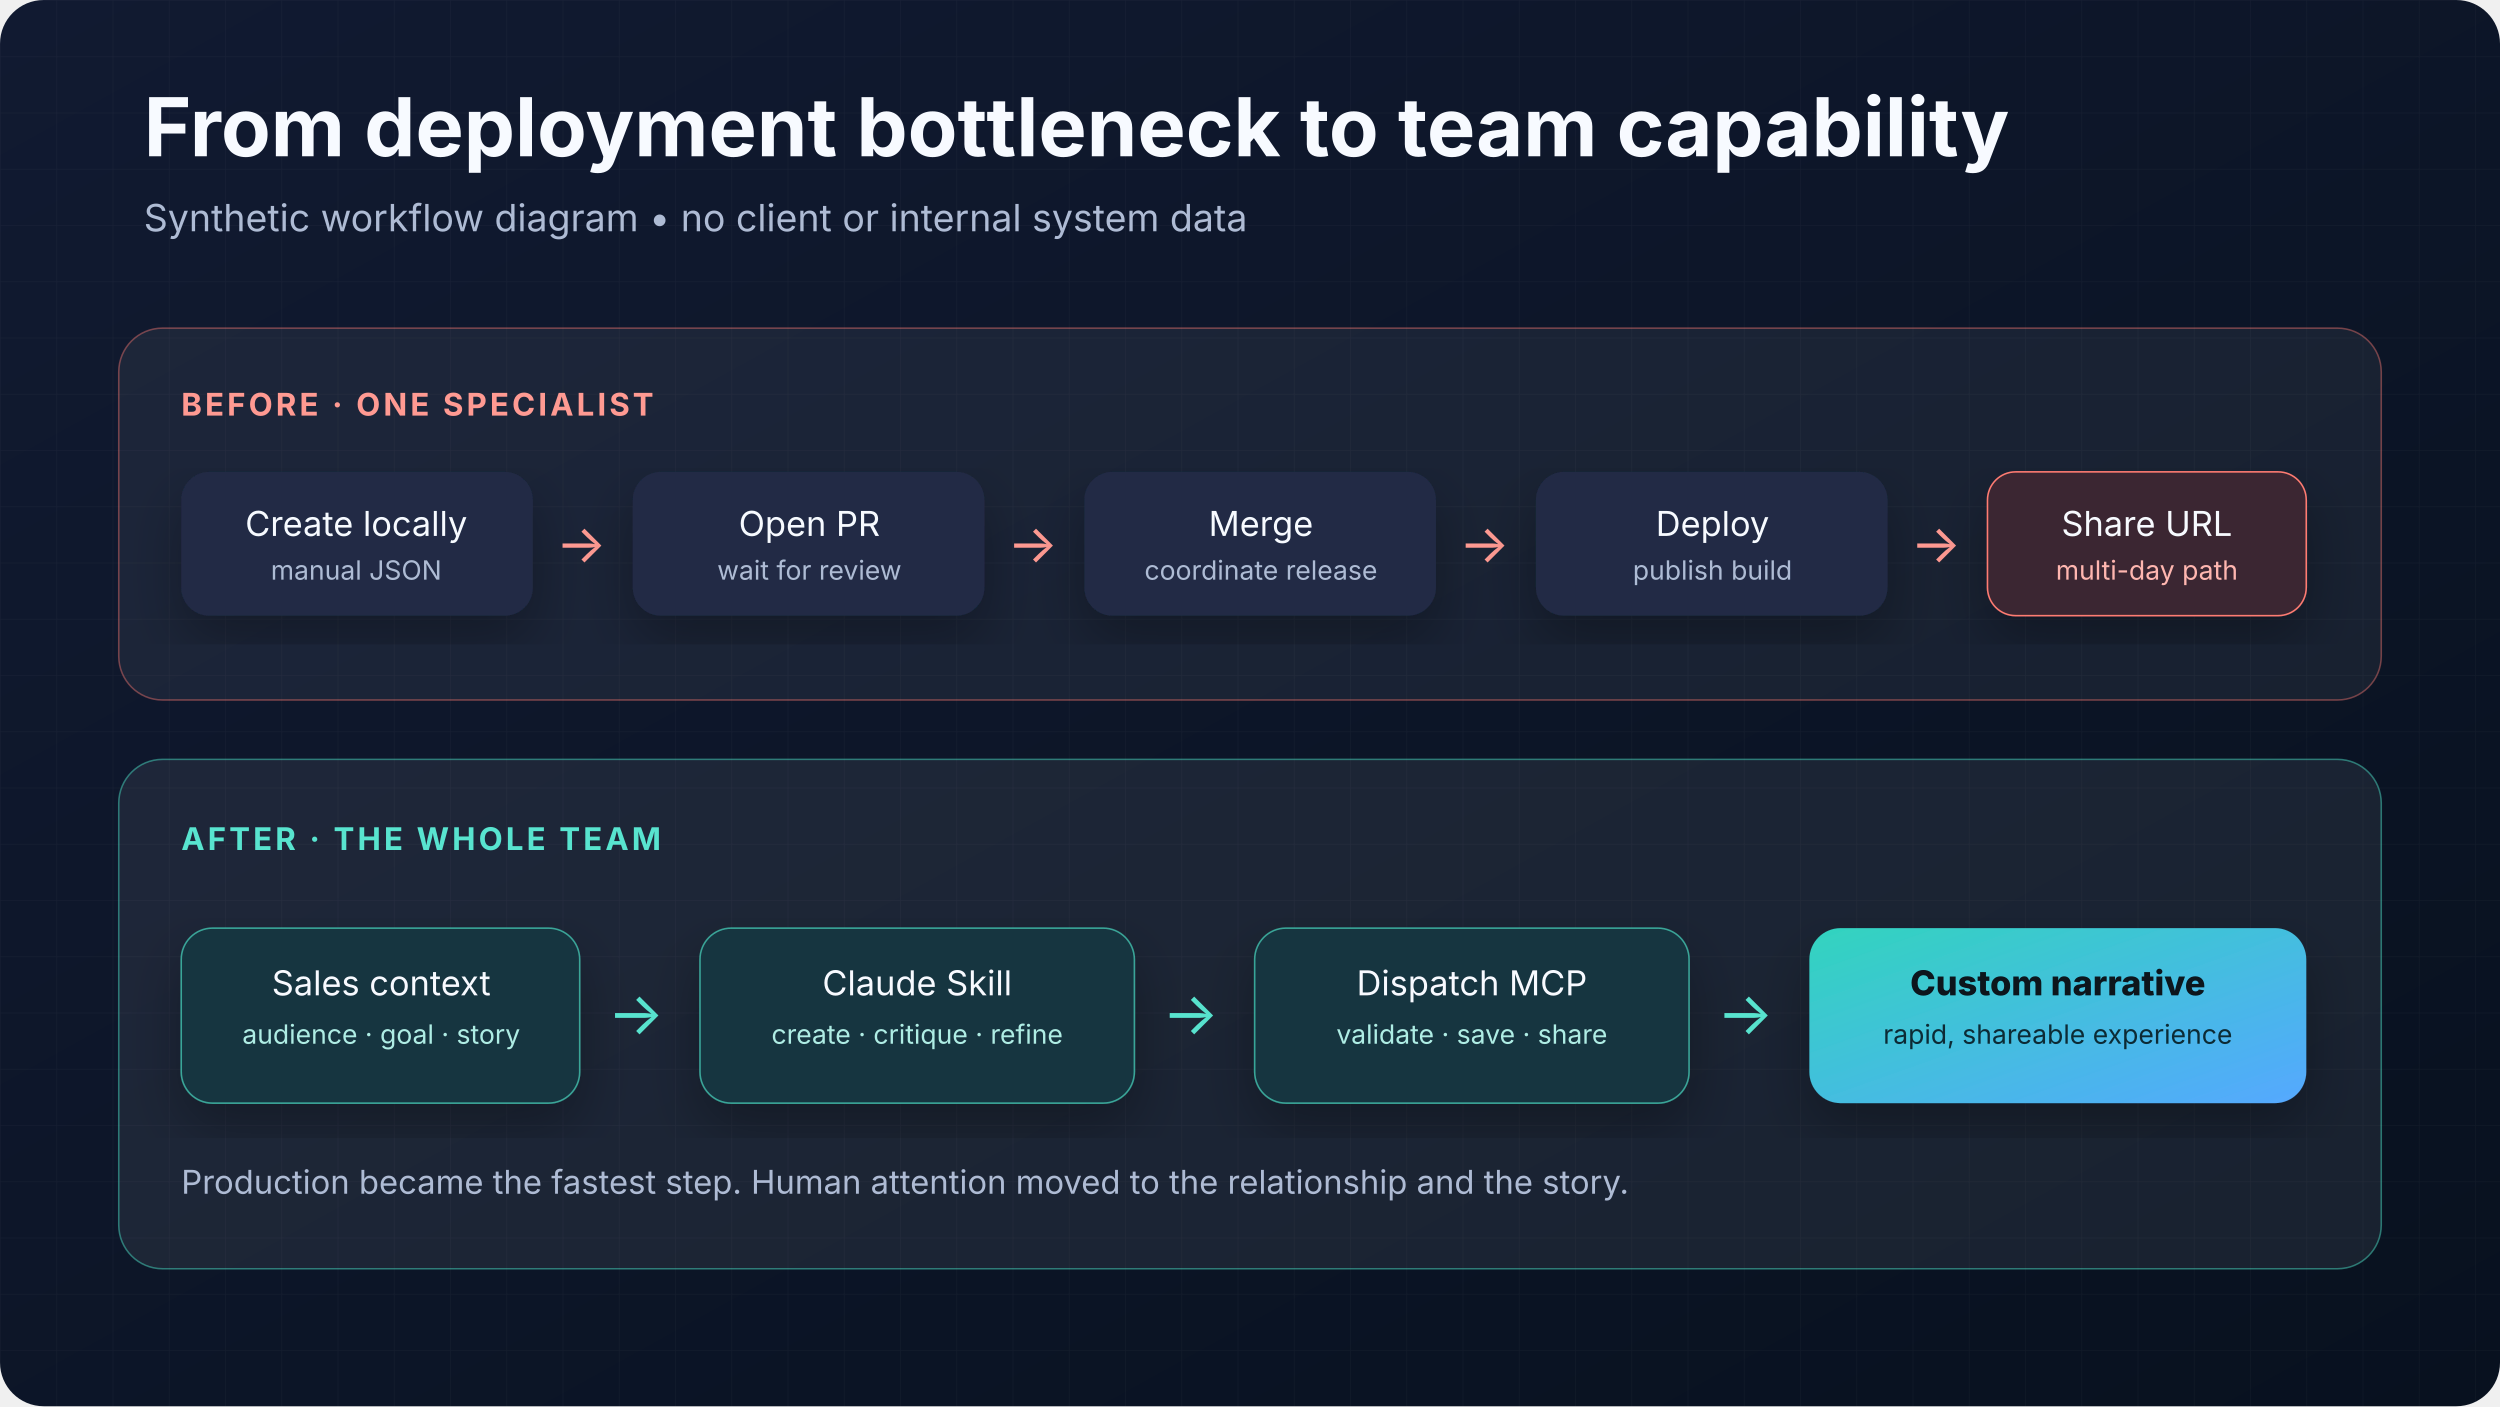
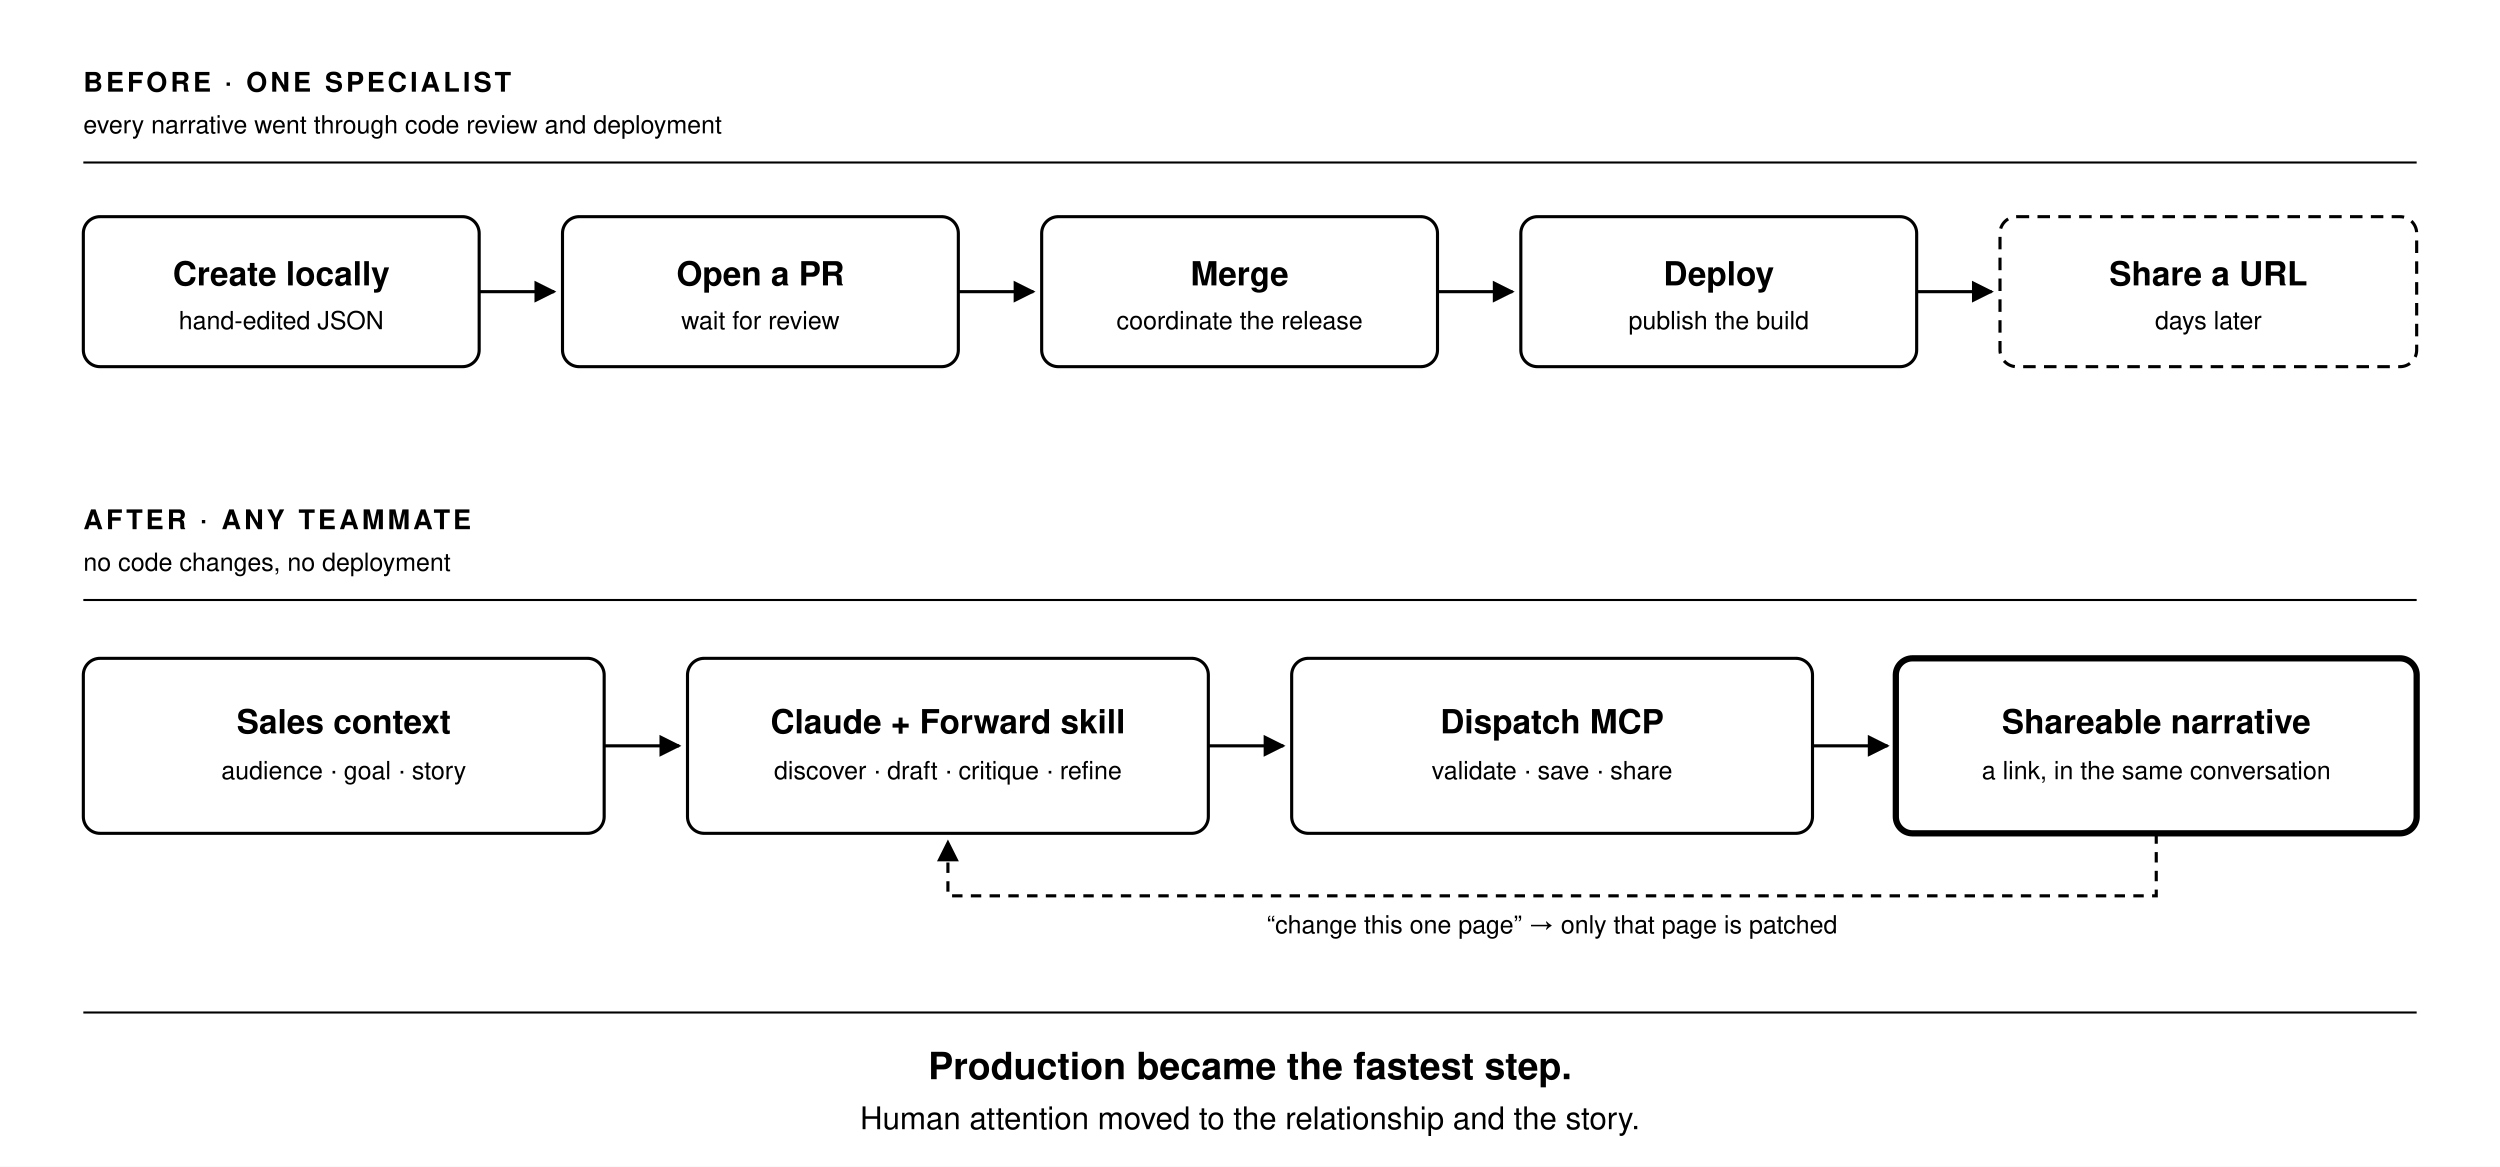
- <svg xmlns="http://www.w3.org/2000/svg" width="1600" height="900" viewBox="0 0 1600 900" role="img" aria-labelledby="title desc">
+ <svg xmlns="http://www.w3.org/2000/svg" viewBox="0 0 1200 560" role="img" aria-labelledby="t d" font-family="-apple-system, 'Helvetica Neue', Helvetica, Arial, sans-serif">
  <defs>
-     <linearGradient id="bg" x1="0" y1="0" x2="1" y2="1">
-       <stop offset="0" stop-color="#111A31" />
-       <stop offset="1" stop-color="#08111F" />
-     </linearGradient>
-     <linearGradient id="after" x1="0" y1="0" x2="1" y2="1">
-       <stop offset="0" stop-color="#32D4BE" />
-       <stop offset="1" stop-color="#55A8FF" />
-     </linearGradient>
-     <pattern id="grid" width="36" height="36" patternUnits="userSpaceOnUse">
-       <path d="M 36 0 L 0 0 0 36" fill="none" stroke="#FFFFFF" stroke-opacity="0.035" stroke-width="1" />
-     </pattern>
-     <filter id="shadow" x="-20%" y="-20%" width="140%" height="140%">
-       <feDropShadow dx="0" dy="16" stdDeviation="18" flood-color="#000000" flood-opacity="0.28" />
-     </filter>
+     <marker id="a" viewBox="0 0 10 10" refX="9" refY="5" markerWidth="7" markerHeight="7" orient="auto-start-reverse">
+       <path d="M0,0 L10,5 L0,10 z" fill="#000" />
+     </marker>
  </defs>
-   <rect width="1600" height="900" rx="28" fill="url(#bg)" />
-   <rect width="1600" height="900" rx="28" fill="url(#grid)" />
-   <text x="92" y="100" fill="#F7FAFF" font-family="Inter, Arial, sans-serif" font-size="52" font-weight="700">From deployment bottleneck to team capability</text>
-   <text x="92" y="148" fill="#AEBBD4" font-family="Inter, Arial, sans-serif" font-size="24">Synthetic workflow diagram • no client or internal system data</text>
-   <rect x="76" y="210" width="1448" height="238" rx="28" fill="#FFFFFF" fill-opacity="0.055" stroke="#FF7B72" stroke-opacity="0.42" />
-   <text x="116" y="266" fill="#FF9A92" font-family="Inter, Arial, sans-serif" font-size="20" font-weight="700" letter-spacing="2">BEFORE · ONE SPECIALIST</text>
-   <g font-family="Inter, Arial, sans-serif" font-size="22" fill="#F7FAFF" text-anchor="middle">
-     <g filter="url(#shadow)">
-       <rect x="116" y="302" width="225" height="92" rx="18" fill="#202B45" />
-       <text x="228" y="343">Create locally</text>
-       <text x="228" y="371" fill="#AEBBD4" font-size="17">manual JSON</text>
-     </g>
-     <text x="372" y="360" fill="#FF9A92" font-size="34">→</text>
-     <g filter="url(#shadow)">
-       <rect x="405" y="302" width="225" height="92" rx="18" fill="#202B45" />
-       <text x="518" y="343">Open PR</text>
-       <text x="518" y="371" fill="#AEBBD4" font-size="17">wait for review</text>
-     </g>
-     <text x="661" y="360" fill="#FF9A92" font-size="34">→</text>
-     <g filter="url(#shadow)">
-       <rect x="694" y="302" width="225" height="92" rx="18" fill="#202B45" />
-       <text x="807" y="343">Merge</text>
-       <text x="807" y="371" fill="#AEBBD4" font-size="17">coordinate release</text>
-     </g>
-     <text x="950" y="360" fill="#FF9A92" font-size="34">→</text>
-     <g filter="url(#shadow)">
-       <rect x="983" y="302" width="225" height="92" rx="18" fill="#202B45" />
-       <text x="1096" y="343">Deploy</text>
-       <text x="1096" y="371" fill="#AEBBD4" font-size="17">publish build</text>
-     </g>
-     <text x="1239" y="360" fill="#FF9A92" font-size="34">→</text>
-     <g filter="url(#shadow)">
-       <rect x="1272" y="302" width="204" height="92" rx="18" fill="#3A2631" stroke="#FF7B72" />
-       <text x="1374" y="343">Share URL</text>
-       <text x="1374" y="371" fill="#FFB6B0" font-size="17">multi-day path</text>
-     </g>
+   <rect width="1200" height="560" fill="#fff" />
+   <text x="40" y="44" font-size="13" font-weight="700" letter-spacing="1.5" fill="#000">BEFORE · ONE SPECIALIST</text>
+   <text x="40" y="64" font-size="12" fill="#000">every narrative went through code review and deployment</text>
+   <line x1="40" y1="78" x2="1160" y2="78" stroke="#000" stroke-width="1" />
+   <g stroke="#000" fill="#fff" stroke-width="1.5">
+     <rect x="40" y="104" width="190" height="72" rx="8" />
+     <rect x="270" y="104" width="190" height="72" rx="8" />
+     <rect x="500" y="104" width="190" height="72" rx="8" />
+     <rect x="730" y="104" width="190" height="72" rx="8" />
+     <rect x="960" y="104" width="200" height="72" rx="8" stroke-dasharray="6 4" />
  </g>
-   <rect x="76" y="486" width="1448" height="326" rx="28" fill="#FFFFFF" fill-opacity="0.07" stroke="#48D8C0" stroke-opacity="0.5" />
-   <text x="116" y="544" fill="#58E4CF" font-family="Inter, Arial, sans-serif" font-size="20" font-weight="700" letter-spacing="2">AFTER · THE WHOLE TEAM</text>
-   <g font-family="Inter, Arial, sans-serif" font-size="22" fill="#F7FAFF" text-anchor="middle">
-     <g filter="url(#shadow)">
-       <rect x="116" y="594" width="255" height="112" rx="20" fill="#183440" stroke="#48D8C0" stroke-opacity="0.7" />
-       <text x="244" y="637">Sales context</text>
-       <text x="244" y="668" fill="#AEEDE4" font-size="17">audience · goal · story</text>
-     </g>
-     <text x="407" y="662" fill="#58E4CF" font-size="38">→</text>
-     <g filter="url(#shadow)">
-       <rect x="448" y="594" width="278" height="112" rx="20" fill="#183440" stroke="#48D8C0" stroke-opacity="0.7" />
-       <text x="587" y="637">Claude Skill</text>
-       <text x="587" y="668" fill="#AEEDE4" font-size="17">create · critique · refine</text>
-     </g>
-     <text x="762" y="662" fill="#58E4CF" font-size="38">→</text>
-     <g filter="url(#shadow)">
-       <rect x="803" y="594" width="278" height="112" rx="20" fill="#183440" stroke="#48D8C0" stroke-opacity="0.7" />
-       <text x="942" y="637">Dispatch MCP</text>
-       <text x="942" y="668" fill="#AEEDE4" font-size="17">validate · save · share</text>
-     </g>
-     <text x="1117" y="662" fill="#58E4CF" font-size="38">→</text>
-     <g filter="url(#shadow)">
-       <rect x="1158" y="594" width="318" height="112" rx="20" fill="url(#after)" />
-       <text x="1317" y="637" fill="#07141D" font-weight="800">Custom narrative</text>
-       <text x="1317" y="668" fill="#0B2C36" font-size="17">rapid, shareable experience</text>
-     </g>
+   <g fill="#000" text-anchor="middle">
+     <text x="135" y="137" font-size="16" font-weight="600">Create locally</text>
+     <text x="135" y="158" font-size="12">hand-edited JSON</text>
+     <text x="365" y="137" font-size="16" font-weight="600">Open a PR</text>
+     <text x="365" y="158" font-size="12">wait for review</text>
+     <text x="595" y="137" font-size="16" font-weight="600">Merge</text>
+     <text x="595" y="158" font-size="12">coordinate the release</text>
+     <text x="825" y="137" font-size="16" font-weight="600">Deploy</text>
+     <text x="825" y="158" font-size="12">publish the build</text>
+     <text x="1060" y="137" font-size="16" font-weight="600">Share a URL</text>
+     <text x="1060" y="158" font-size="12">days later</text>
  </g>
-   <text x="116" y="764" fill="#AEBBD4" font-family="Inter, Arial, sans-serif" font-size="21">Production became the fastest step. Human attention moved to the relationship and the story.</text>
+   <g stroke="#000" stroke-width="1.5" marker-end="url(#a)">
+     <line x1="230" y1="140" x2="266" y2="140" />
+     <line x1="460" y1="140" x2="496" y2="140" />
+     <line x1="690" y1="140" x2="726" y2="140" />
+     <line x1="920" y1="140" x2="956" y2="140" />
+   </g>
+   <text x="40" y="254" font-size="13" font-weight="700" letter-spacing="1.5" fill="#000">AFTER · ANY TEAMMATE</text>
+   <text x="40" y="274" font-size="12" fill="#000">no code changes, no deployment</text>
+   <line x1="40" y1="288" x2="1160" y2="288" stroke="#000" stroke-width="1" />
+   <g stroke="#000" fill="#fff" stroke-width="1.5">
+     <rect x="40" y="316" width="250" height="84" rx="8" />
+     <rect x="330" y="316" width="250" height="84" rx="8" />
+     <rect x="620" y="316" width="250" height="84" rx="8" />
+     <rect x="910" y="316" width="250" height="84" rx="8" stroke-width="3" />
+   </g>
+   <g fill="#000" text-anchor="middle">
+     <text x="165" y="352" font-size="16" font-weight="600">Sales context</text>
+     <text x="165" y="374" font-size="12">audience · goal · story</text>
+     <text x="455" y="352" font-size="16" font-weight="600">Claude + Forward skill</text>
+     <text x="455" y="374" font-size="12">discover · draft · critique · refine</text>
+     <text x="745" y="352" font-size="16" font-weight="600">Dispatch MCP</text>
+     <text x="745" y="374" font-size="12">validate · save · share</text>
+     <text x="1035" y="352" font-size="16" font-weight="700">Shareable narrative</text>
+     <text x="1035" y="374" font-size="12">a link, in the same conversation</text>
+   </g>
+   <g stroke="#000" stroke-width="1.5" marker-end="url(#a)">
+     <line x1="290" y1="358" x2="326" y2="358" />
+     <line x1="580" y1="358" x2="616" y2="358" />
+     <line x1="870" y1="358" x2="906" y2="358" />
+   </g>
+   <path d="M1035,400 V430 H455 V404" fill="none" stroke="#000" stroke-width="1.5" stroke-dasharray="5 4" marker-end="url(#a)" />
+   <text x="745" y="448" font-size="12" text-anchor="middle" fill="#000">“change this one page” → only that page is patched</text>
+   <line x1="40" y1="486" x2="1160" y2="486" stroke="#000" stroke-width="1" />
+   <text x="600" y="518" font-size="18" font-weight="700" text-anchor="middle" fill="#000">Production became the fastest step.</text>
+   <text x="600" y="542" font-size="15" text-anchor="middle" fill="#000">Human attention moved to the relationship and the story.</text>
</svg>
